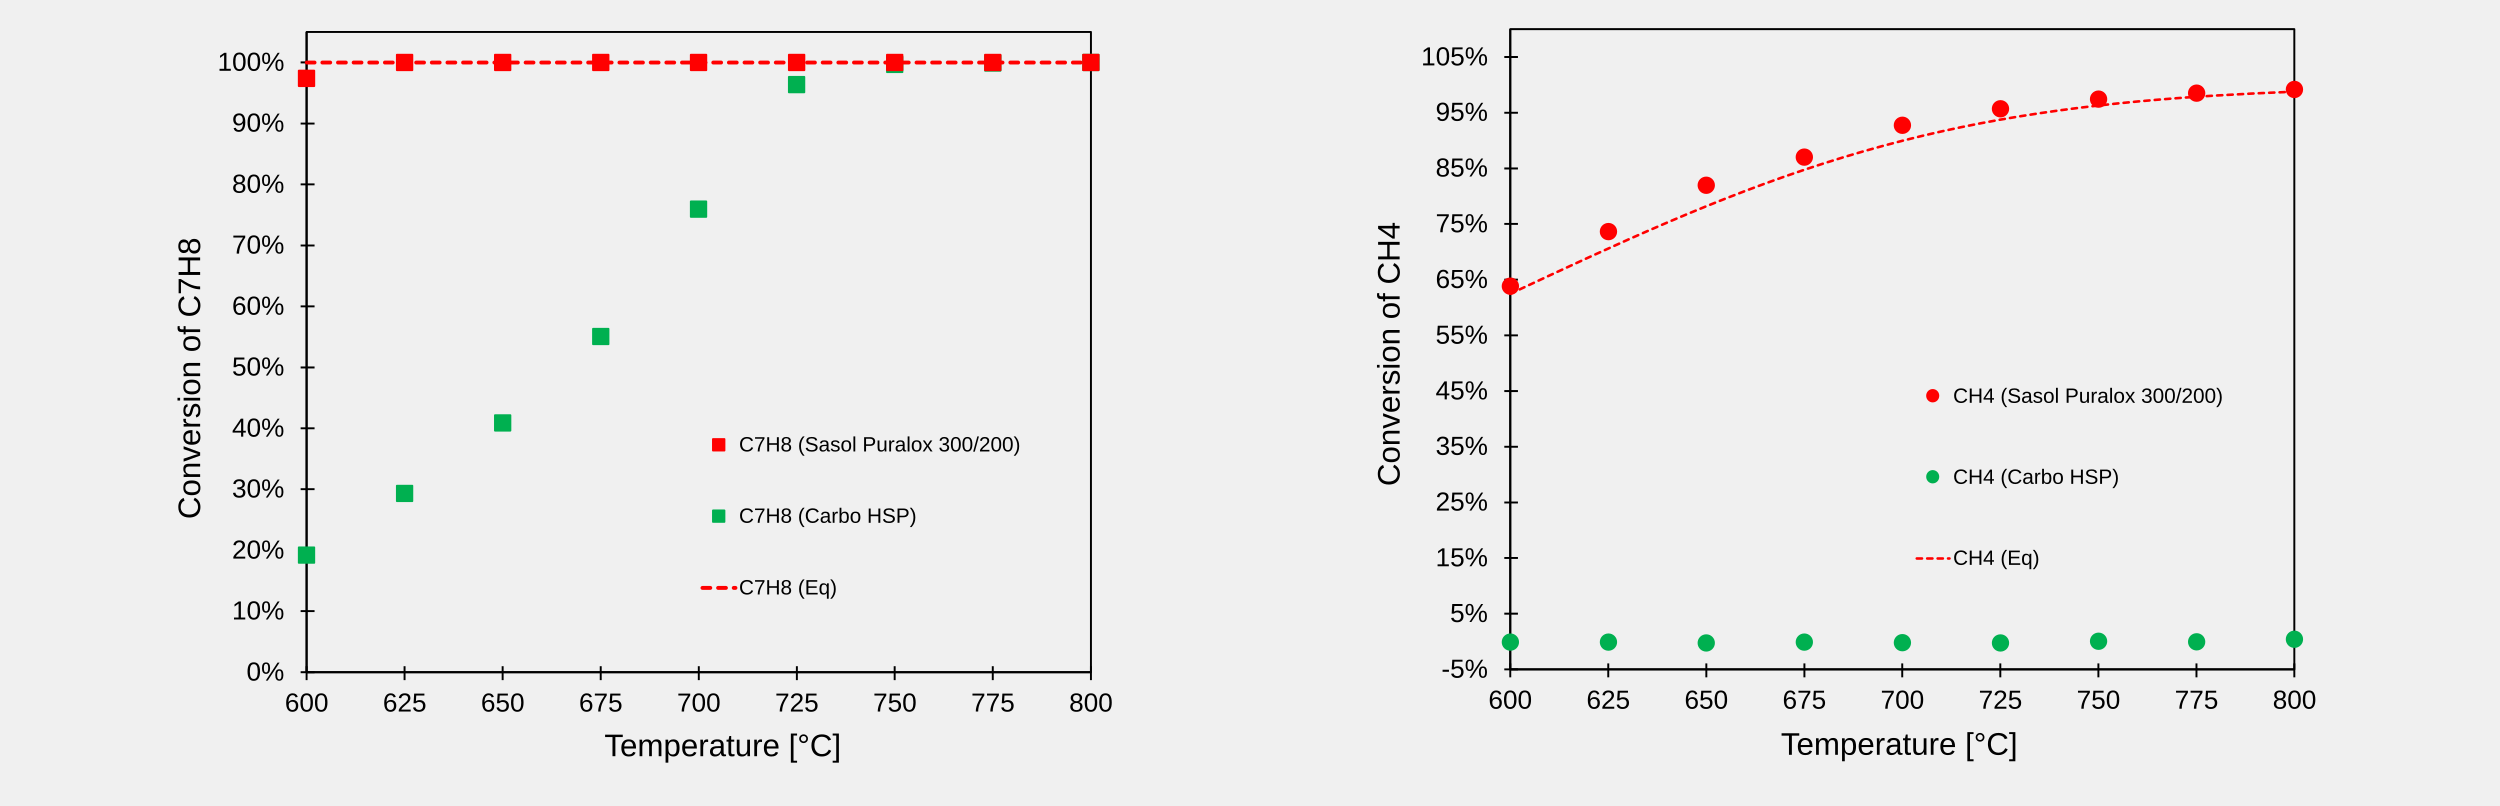
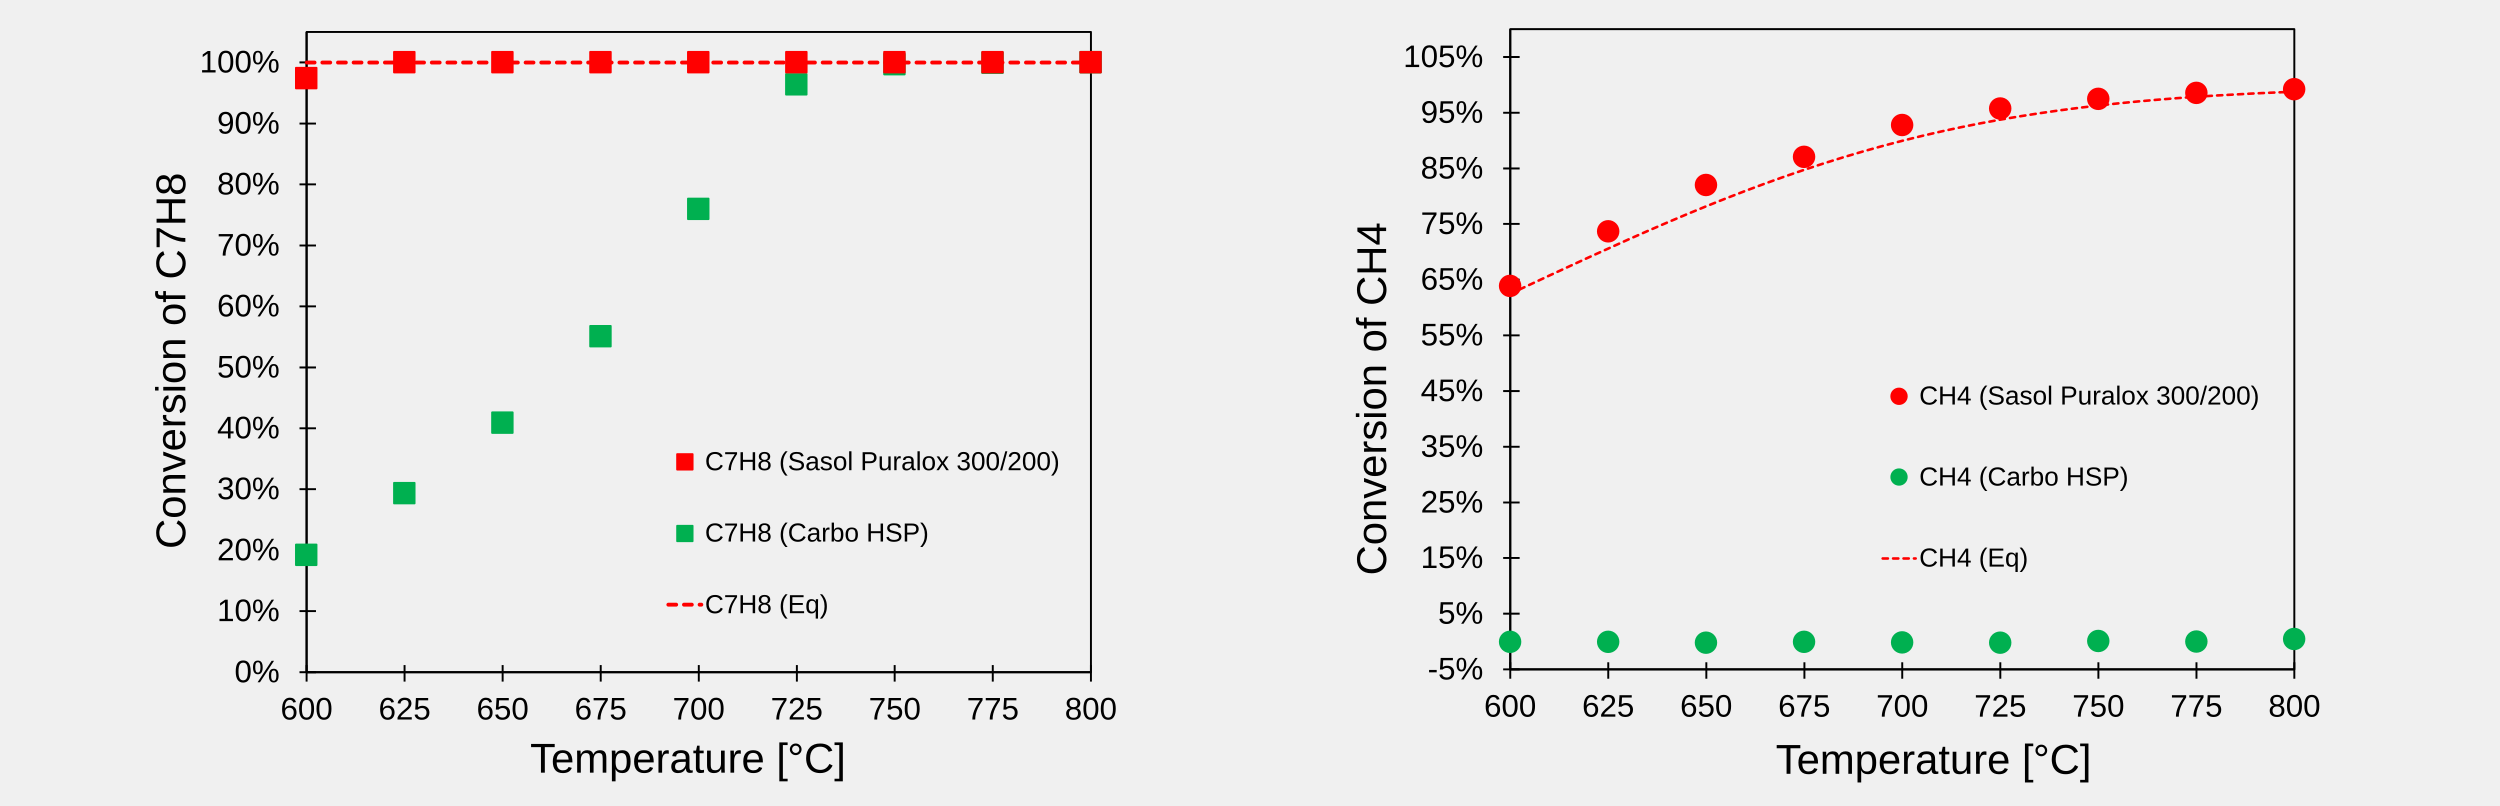
<svg xmlns="http://www.w3.org/2000/svg" width="8794" height="2832" xml:space="preserve" overflow="hidden">
  <defs>
    <clipPath id="clip0">
      <rect x="16356" y="2429" width="8794" height="2832" />
    </clipPath>
  </defs>
  <g clip-path="url(#clip0)" transform="translate(-16356 -2429)">
    <rect x="16356" y="2429" width="4699" height="2832" fill="#FFFFFF" fill-opacity="0" />
    <g>
      <rect x="17434.5" y="2541.5" width="2759" height="2252" stroke="#000000" stroke-width="6.875" stroke-linejoin="round" stroke-miterlimit="10" fill="none" />
    </g>
    <g>
      <path d="M0 0 0 2252" stroke="#000000" stroke-width="6.875" stroke-linejoin="round" stroke-miterlimit="10" fill="none" fill-rule="evenodd" transform="matrix(1 0 0 -1 17434.5 4793.5)" />
    </g>
    <g>
-       <path d="M17413.5 4793.5 17434.1 4793.5M17413.5 4578.65 17434.1 4578.65M17413.5 4364.64 17434.1 4364.64M17413.5 4149.64 17434.1 4149.64M17413.5 3935.63 17434.1 3935.63M17413.5 3721.62 17434.1 3721.62M17413.5 3506.62 17434.1 3506.62M17413.5 3292.61 17434.1 3292.61M17413.5 3077.6 17434.1 3077.6M17413.5 2863.59 17434.1 2863.59M17413.5 2648.5 17434.1 2648.5M17434.1 4793.5 17462.5 4793.5M17434.1 4578.65 17462.5 4578.65M17434.1 4364.64 17462.5 4364.64M17434.1 4149.64 17462.5 4149.64M17434.1 3935.63 17462.5 3935.63M17434.1 3721.62 17462.5 3721.62M17434.1 3506.62 17462.5 3506.62M17434.1 3292.61 17462.5 3292.61M17434.1 3077.6 17462.5 3077.6M17434.1 2863.59 17462.5 2863.59M17434.1 2648.5 17462.5 2648.5" stroke="#000000" stroke-width="6.875" stroke-linejoin="round" stroke-miterlimit="10" fill="none" />
+       <path d="M17409.5 4793.5 17434.1 4793.5M17409.5 4578.65 17434.1 4578.65M17409.5 4364.64 17434.1 4364.64M17409.5 4149.64 17434.1 4149.64M17409.5 3935.63 17434.1 3935.63M17409.5 3721.62 17434.1 3721.62M17409.5 3506.62 17434.1 3506.62M17409.5 3292.61 17434.1 3292.61M17409.5 3077.6 17434.1 3077.6M17409.5 2863.59 17434.1 2863.59M17409.5 2648.5 17434.1 2648.5M17434.1 4793.5 17467.5 4793.5M17434.1 4578.65 17467.5 4578.65M17434.1 4364.64 17467.5 4364.64M17434.1 4149.64 17467.5 4149.64M17434.1 3935.63 17467.5 3935.63M17434.1 3721.62 17467.5 3721.62M17434.1 3506.62 17467.5 3506.62M17434.1 3292.61 17467.5 3292.61M17434.1 3077.6 17467.5 3077.6M17434.1 2863.59 17467.5 2863.59M17434.1 2648.5 17467.5 2648.5" stroke="#000000" stroke-width="6.875" stroke-linejoin="round" stroke-miterlimit="10" fill="none" />
    </g>
    <g>
      <path d="M17434.5 4793.5 20193.5 4793.5" stroke="#000000" stroke-width="6.875" stroke-linejoin="round" stroke-miterlimit="10" fill="none" fill-rule="evenodd" />
    </g>
    <g>
-       <path d="M17434.5 4772.5 17434.5 4793.66M17779.1 4772.5 17779.1 4793.66M18124.1 4772.5 18124.1 4793.66M18469.1 4772.5 18469.1 4793.66M18814.1 4772.5 18814.1 4793.66M19159.1 4772.5 19159.1 4793.66M19503.1 4772.5 19503.1 4793.66M19848.2 4772.5 19848.2 4793.66M20193.5 4772.5 20193.5 4793.66M17434.5 4793.66 17434.5 4821.5M17779.1 4793.66 17779.1 4821.5M18124.1 4793.66 18124.1 4821.5M18469.1 4793.66 18469.1 4821.5M18814.1 4793.66 18814.1 4821.5M19159.1 4793.66 19159.1 4821.5M19503.1 4793.66 19503.1 4821.5M19848.2 4793.66 19848.2 4821.5M20193.5 4793.66 20193.5 4821.5" stroke="#000000" stroke-width="6.875" stroke-linejoin="round" stroke-miterlimit="10" fill="none" />
-     </g>
-     <g>
-       <path d="M20166.2 2621.67 20220.2 2621.67 20220.2 2675.67 20166.2 2675.67Z" stroke="#00B050" stroke-width="6.875" stroke-linejoin="round" stroke-miterlimit="10" fill="#00B050" />
-       <path d="M19821.2 2623.67 19875.2 2623.67 19875.2 2677.67 19821.2 2677.67Z" stroke="#00B050" stroke-width="6.875" stroke-linejoin="round" stroke-miterlimit="10" fill="#00B050" />
-       <path d="M19476.2 2628.67 19530.2 2628.67 19530.2 2682.67 19476.2 2682.67Z" stroke="#00B050" stroke-width="6.875" stroke-linejoin="round" stroke-miterlimit="10" fill="#00B050" />
-       <path d="M18786.2 3137.67 18840.2 3137.67 18840.2 3191.67 18786.2 3191.67Z" stroke="#00B050" stroke-width="6.875" stroke-linejoin="round" stroke-miterlimit="10" fill="#00B050" />
-       <path d="M18442.2 3585.67 18496.2 3585.67 18496.2 3639.67 18442.2 3639.67Z" stroke="#00B050" stroke-width="6.875" stroke-linejoin="round" stroke-miterlimit="10" fill="#00B050" />
-       <path d="M18097.2 3889.67 18151.2 3889.67 18151.2 3943.67 18097.2 3943.67Z" stroke="#00B050" stroke-width="6.875" stroke-linejoin="round" stroke-miterlimit="10" fill="#00B050" />
-       <path d="M17752.2 4137.67 17806.2 4137.67 17806.2 4191.67 17752.2 4191.67Z" stroke="#00B050" stroke-width="6.875" stroke-linejoin="round" stroke-miterlimit="10" fill="#00B050" />
-       <path d="M17407.2 4354.67 17461.2 4354.67 17461.2 4408.67 17407.2 4408.67Z" stroke="#00B050" stroke-width="6.875" stroke-linejoin="round" stroke-miterlimit="10" fill="#00B050" />
-     </g>
-     <g>
-       <path d="M19131.1 2699.59 19185.1 2699.59 19185.1 2753.59 19131.1 2753.59Z" stroke="#00B050" stroke-width="6.875" stroke-linejoin="round" stroke-miterlimit="10" fill="#00B050" />
+       <path d="M17434.5 4768.5 17434.5 4793.66M17779.1 4768.5 17779.1 4793.66M18124.1 4768.5 18124.1 4793.66M18469.1 4768.5 18469.1 4793.66M18814.1 4768.5 18814.1 4793.66M19159.1 4768.5 19159.1 4793.66M19503.1 4768.5 19503.1 4793.66M19848.2 4768.5 19848.2 4793.66M20193.5 4768.5 20193.5 4793.66M17434.5 4793.66 17434.5 4826.5M17779.1 4793.66 17779.1 4826.5M18124.1 4793.66 18124.1 4826.5M18469.1 4793.66 18469.1 4826.5M18814.1 4793.66 18814.1 4826.5M19159.1 4793.66 19159.1 4826.5M19503.1 4793.66 19503.1 4826.5M19848.2 4793.66 19848.2 4826.5M20193.5 4793.66 20193.5 4826.5" stroke="#000000" stroke-width="6.875" stroke-linejoin="round" stroke-miterlimit="10" fill="none" />
+     </g>
+     <g>
+       <path d="M20156.2 2611.67 20228.2 2611.67 20228.2 2683.67 20156.2 2683.67Z" stroke="#00B050" stroke-width="6.875" stroke-linejoin="round" stroke-miterlimit="10" fill="#00B050" />
+       <path d="M19811.2 2613.67 19883.2 2613.67 19883.2 2685.67 19811.2 2685.67Z" stroke="#00B050" stroke-width="6.875" stroke-linejoin="round" stroke-miterlimit="10" fill="#00B050" />
+       <path d="M19466.2 2618.67 19538.2 2618.67 19538.2 2690.67 19466.2 2690.67Z" stroke="#00B050" stroke-width="6.875" stroke-linejoin="round" stroke-miterlimit="10" fill="#00B050" />
+       <path d="M18776.2 3127.67 18848.2 3127.67 18848.2 3199.67 18776.2 3199.67Z" stroke="#00B050" stroke-width="6.875" stroke-linejoin="round" stroke-miterlimit="10" fill="#00B050" />
+       <path d="M18432.2 3575.67 18504.2 3575.67 18504.2 3647.67 18432.2 3647.67Z" stroke="#00B050" stroke-width="6.875" stroke-linejoin="round" stroke-miterlimit="10" fill="#00B050" />
+       <path d="M18087.2 3879.67 18159.2 3879.67 18159.2 3951.67 18087.2 3951.67Z" stroke="#00B050" stroke-width="6.875" stroke-linejoin="round" stroke-miterlimit="10" fill="#00B050" />
+       <path d="M17742.2 4127.67 17814.2 4127.67 17814.2 4199.67 17742.2 4199.67Z" stroke="#00B050" stroke-width="6.875" stroke-linejoin="round" stroke-miterlimit="10" fill="#00B050" />
+       <path d="M17397.2 4344.67 17469.2 4344.67 17469.2 4416.67 17397.2 4416.67Z" stroke="#00B050" stroke-width="6.875" stroke-linejoin="round" stroke-miterlimit="10" fill="#00B050" />
+     </g>
+     <g>
+       <path d="M19121.1 2689.59 19193.1 2689.59 19193.1 2761.59 19121.1 2761.59Z" stroke="#00B050" stroke-width="6.875" stroke-linejoin="round" stroke-miterlimit="10" fill="#00B050" />
    </g>
    <g>
      <path d="M17435 2649C17481 2649 17526.9 2649 17572.9 2649 17618.9 2649 17664.8 2649 17710.8 2649 17756.8 2649 17802.7 2649 17848.7 2649 17894.7 2649 17940.6 2649 17986.6 2649 18032.6 2649 18078.5 2649 18124.5 2649 18170.5 2649 18216.4 2649 18262.4 2649 18308.4 2649 18354.3 2649 18400.3 2649 18446.3 2649 18492.2 2649 18538.2 2649 18584.2 2649 18630.1 2649 18676.1 2649 18722.1 2649 18768 2649 18814 2649 18860 2649 18905.9 2649 18951.9 2649 18997.9 2649 19043.8 2649 19089.8 2649 19135.8 2649 19181.7 2649 19227.7 2649 19273.7 2649 19319.6 2649 19365.6 2649 19411.6 2649 19457.5 2649 19503.5 2649 19549.5 2649 19595.4 2649 19641.4 2649 19687.4 2649 19733.3 2649 19779.3 2649 19825.3 2649 19871.2 2649 19917.2 2649 19963.2 2649 20009.1 2649 20055.1 2649 20101.1 2649 20147 2649 20193 2649" stroke="#FF0000" stroke-width="13.75" stroke-linecap="round" stroke-linejoin="round" stroke-miterlimit="10" stroke-dasharray="27.5 27.5" fill="none" />
    </g>
    <g>
-       <path d="M20166.2 2621.67 20220.2 2621.67 20220.2 2675.67 20166.2 2675.67Z" stroke="#FF0000" stroke-width="7.013" stroke-linejoin="round" stroke-miterlimit="10" fill="#FF0000" />
-       <path d="M19821.2 2621.67 19875.2 2621.67 19875.2 2675.67 19821.2 2675.67Z" stroke="#FF0000" stroke-width="7.013" stroke-linejoin="round" stroke-miterlimit="10" fill="#FF0000" />
-       <path d="M19476.2 2621.67 19530.2 2621.67 19530.2 2675.67 19476.2 2675.67Z" stroke="#FF0000" stroke-width="7.013" stroke-linejoin="round" stroke-miterlimit="10" fill="#FF0000" />
-       <path d="M19131.2 2621.67 19185.2 2621.67 19185.2 2675.67 19131.2 2675.67Z" stroke="#FF0000" stroke-width="7.013" stroke-linejoin="round" stroke-miterlimit="10" fill="#FF0000" />
-       <path d="M18786.2 2621.67 18840.2 2621.67 18840.2 2675.67 18786.2 2675.67Z" stroke="#FF0000" stroke-width="7.013" stroke-linejoin="round" stroke-miterlimit="10" fill="#FF0000" />
-       <path d="M18442.2 2621.67 18496.2 2621.67 18496.2 2675.67 18442.2 2675.67Z" stroke="#FF0000" stroke-width="7.013" stroke-linejoin="round" stroke-miterlimit="10" fill="#FF0000" />
-       <path d="M18097.2 2621.67 18151.2 2621.67 18151.2 2675.67 18097.2 2675.67Z" stroke="#FF0000" stroke-width="7.013" stroke-linejoin="round" stroke-miterlimit="10" fill="#FF0000" />
-       <path d="M17752.2 2621.67 17806.2 2621.67 17806.2 2675.67 17752.2 2675.67Z" stroke="#FF0000" stroke-width="7.013" stroke-linejoin="round" stroke-miterlimit="10" fill="#FF0000" />
-       <path d="M17407.2 2677.67 17461.2 2677.67 17461.2 2731.67 17407.2 2731.67Z" stroke="#FF0000" stroke-width="7.013" stroke-linejoin="round" stroke-miterlimit="10" fill="#FF0000" />
-     </g>
-     <g>
-       <text font-family="Arial,Arial_MSFontService,sans-serif" font-weight="400" font-size="92" transform="matrix(1 0 0 1 17223.1 4823)">0%</text>
-     </g>
-     <g>
-       <text font-family="Arial,Arial_MSFontService,sans-serif" font-weight="400" font-size="92" transform="matrix(1 0 0 1 17172.1 4608)">10%</text>
-     </g>
-     <g>
-       <text font-family="Arial,Arial_MSFontService,sans-serif" font-weight="400" font-size="92" transform="matrix(1 0 0 1 17172.1 4394)">20%</text>
-     </g>
-     <g>
-       <text font-family="Arial,Arial_MSFontService,sans-serif" font-weight="400" font-size="92" transform="matrix(1 0 0 1 17172.1 4179)">30%</text>
-     </g>
-     <g>
-       <text font-family="Arial,Arial_MSFontService,sans-serif" font-weight="400" font-size="92" transform="matrix(1 0 0 1 17172.1 3965)">40%</text>
-     </g>
-     <g>
-       <text font-family="Arial,Arial_MSFontService,sans-serif" font-weight="400" font-size="92" transform="matrix(1 0 0 1 17172.1 3750)">50%</text>
-     </g>
-     <g>
-       <text font-family="Arial,Arial_MSFontService,sans-serif" font-weight="400" font-size="92" transform="matrix(1 0 0 1 17172.1 3536)">60%</text>
-     </g>
-     <g>
-       <text font-family="Arial,Arial_MSFontService,sans-serif" font-weight="400" font-size="92" transform="matrix(1 0 0 1 17172.1 3321)">70%</text>
-     </g>
-     <g>
-       <text font-family="Arial,Arial_MSFontService,sans-serif" font-weight="400" font-size="92" transform="matrix(1 0 0 1 17172.1 3107)">80%</text>
-     </g>
-     <g>
-       <text font-family="Arial,Arial_MSFontService,sans-serif" font-weight="400" font-size="92" transform="matrix(1 0 0 1 17172.1 2892)">90%</text>
-     </g>
-     <g>
-       <text font-family="Arial,Arial_MSFontService,sans-serif" font-weight="400" font-size="92" transform="matrix(1 0 0 1 17121.2 2678)">100%</text>
-     </g>
-     <g>
-       <text font-family="Arial,Arial_MSFontService,sans-serif" font-weight="400" font-size="92" transform="matrix(1 0 0 1 17358 4932)">600</text>
-     </g>
-     <g>
-       <text font-family="Arial,Arial_MSFontService,sans-serif" font-weight="400" font-size="92" transform="matrix(1 0 0 1 17702.9 4932)">625</text>
-     </g>
-     <g>
-       <text font-family="Arial,Arial_MSFontService,sans-serif" font-weight="400" font-size="92" transform="matrix(1 0 0 1 18047.7 4932)">650</text>
-     </g>
-     <g>
-       <text font-family="Arial,Arial_MSFontService,sans-serif" font-weight="400" font-size="92" transform="matrix(1 0 0 1 18392.6 4932)">675</text>
-     </g>
-     <g>
-       <text font-family="Arial,Arial_MSFontService,sans-serif" font-weight="400" font-size="92" transform="matrix(1 0 0 1 18737.4 4932)">700</text>
-     </g>
-     <g>
-       <text font-family="Arial,Arial_MSFontService,sans-serif" font-weight="400" font-size="92" transform="matrix(1 0 0 1 19082.3 4932)">725</text>
-     </g>
-     <g>
-       <text font-family="Arial,Arial_MSFontService,sans-serif" font-weight="400" font-size="92" transform="matrix(1 0 0 1 19427.1 4932)">750</text>
-     </g>
-     <g>
-       <text font-family="Arial,Arial_MSFontService,sans-serif" font-weight="400" font-size="92" transform="matrix(1 0 0 1 19772 4932)">775</text>
-     </g>
-     <g>
-       <text font-family="Arial,Arial_MSFontService,sans-serif" font-weight="400" font-size="92" transform="matrix(1 0 0 1 20116.8 4932)">800</text>
-     </g>
-     <g>
-       <text font-family="Arial,Arial_MSFontService,sans-serif" font-weight="400" font-size="110" transform="matrix(6.12323e-17 -1 1 6.12323e-17 17060 4255)">Conversion of C7H8</text>
-     </g>
-     <g>
-       <text font-family="Arial,Arial_MSFontService,sans-serif" font-weight="400" font-size="110" transform="matrix(1 0 0 1 18482 5089)">Temperature [</text>
-     </g>
-     <g>
-       <text font-family="Arial,Arial_MSFontService,sans-serif" font-weight="400" font-size="110" transform="matrix(1 0 0 1 19160.7 5089)">°</text>
-     </g>
-     <g>
-       <text font-family="Arial,Arial_MSFontService,sans-serif" font-weight="400" font-size="110" transform="matrix(1 0 0 1 19204.7 5089)">C]</text>
-     </g>
-     <g>
-       <path d="M18864.1 3973.63 18904.1 3973.63 18904.1 4013.63 18864.1 4013.63Z" stroke="#FF0000" stroke-width="7.013" stroke-linejoin="round" stroke-miterlimit="10" fill="#FF0000" />
-     </g>
-     <g>
-       <text font-family="Arial,Arial_MSFontService,sans-serif" font-weight="400" font-size="73" transform="matrix(1 0 0 1 18955.5 4017)">C7H8 (Sasol Puralox 300/200)</text>
-     </g>
-     <g>
-       <path d="M18864.1 4224.64 18904.1 4224.64 18904.1 4264.64 18864.1 4264.64Z" stroke="#00B050" stroke-width="6.875" stroke-linejoin="round" stroke-miterlimit="10" fill="#00B050" />
-     </g>
-     <g>
-       <text font-family="Arial,Arial_MSFontService,sans-serif" font-weight="400" font-size="73" transform="matrix(1 0 0 1 18955.5 4268)">C7H8 (Carbo HSP)</text>
-     </g>
-     <g>
-       <path d="M18827 4497 18943 4497" stroke="#FF0000" stroke-width="13.75" stroke-linecap="round" stroke-linejoin="round" stroke-miterlimit="10" stroke-dasharray="27.5 27.5" fill="none" fill-rule="evenodd" />
-     </g>
-     <g>
-       <text font-family="Arial,Arial_MSFontService,sans-serif" font-weight="400" font-size="73" transform="matrix(1 0 0 1 18955.5 4520)">C7H8 (Eq)</text>
+       <path d="M20156.2 2611.67 20228.2 2611.67 20228.2 2683.67 20156.2 2683.67Z" stroke="#FF0000" stroke-width="7.013" stroke-linejoin="round" stroke-miterlimit="10" fill="#FF0000" />
+       <path d="M19811.2 2611.67 19883.2 2611.67 19883.2 2683.67 19811.2 2683.67Z" stroke="#FF0000" stroke-width="7.013" stroke-linejoin="round" stroke-miterlimit="10" fill="#FF0000" />
+       <path d="M19466.2 2611.67 19538.2 2611.67 19538.2 2683.67 19466.2 2683.67Z" stroke="#FF0000" stroke-width="7.013" stroke-linejoin="round" stroke-miterlimit="10" fill="#FF0000" />
+       <path d="M19121.2 2611.67 19193.2 2611.67 19193.2 2683.67 19121.2 2683.67Z" stroke="#FF0000" stroke-width="7.013" stroke-linejoin="round" stroke-miterlimit="10" fill="#FF0000" />
+       <path d="M18776.2 2611.67 18848.2 2611.67 18848.2 2683.67 18776.2 2683.67Z" stroke="#FF0000" stroke-width="7.013" stroke-linejoin="round" stroke-miterlimit="10" fill="#FF0000" />
+       <path d="M18432.2 2611.67 18504.2 2611.67 18504.2 2683.67 18432.2 2683.67Z" stroke="#FF0000" stroke-width="7.013" stroke-linejoin="round" stroke-miterlimit="10" fill="#FF0000" />
+       <path d="M18087.2 2611.67 18159.2 2611.67 18159.2 2683.67 18087.2 2683.67Z" stroke="#FF0000" stroke-width="7.013" stroke-linejoin="round" stroke-miterlimit="10" fill="#FF0000" />
+       <path d="M17742.2 2611.67 17814.2 2611.67 17814.2 2683.67 17742.2 2683.67Z" stroke="#FF0000" stroke-width="7.013" stroke-linejoin="round" stroke-miterlimit="10" fill="#FF0000" />
+       <path d="M17397.2 2667.67 17469.2 2667.67 17469.2 2739.67 17397.2 2739.67Z" stroke="#FF0000" stroke-width="7.013" stroke-linejoin="round" stroke-miterlimit="10" fill="#FF0000" />
+     </g>
+     <g>
+       <text font-family="Arial,Arial_MSFontService,sans-serif" font-weight="400" font-size="110" transform="matrix(1 0 0 1 17180.9 4829)">0%</text>
+     </g>
+     <g>
+       <text font-family="Arial,Arial_MSFontService,sans-serif" font-weight="400" font-size="110" transform="matrix(1 0 0 1 17119.7 4614)">10%</text>
+     </g>
+     <g>
+       <text font-family="Arial,Arial_MSFontService,sans-serif" font-weight="400" font-size="110" transform="matrix(1 0 0 1 17119.7 4400)">20%</text>
+     </g>
+     <g>
+       <text font-family="Arial,Arial_MSFontService,sans-serif" font-weight="400" font-size="110" transform="matrix(1 0 0 1 17119.7 4185)">30%</text>
+     </g>
+     <g>
+       <text font-family="Arial,Arial_MSFontService,sans-serif" font-weight="400" font-size="110" transform="matrix(1 0 0 1 17119.7 3971)">40%</text>
+     </g>
+     <g>
+       <text font-family="Arial,Arial_MSFontService,sans-serif" font-weight="400" font-size="110" transform="matrix(1 0 0 1 17119.7 3757)">50%</text>
+     </g>
+     <g>
+       <text font-family="Arial,Arial_MSFontService,sans-serif" font-weight="400" font-size="110" transform="matrix(1 0 0 1 17119.7 3542)">60%</text>
+     </g>
+     <g>
+       <text font-family="Arial,Arial_MSFontService,sans-serif" font-weight="400" font-size="110" transform="matrix(1 0 0 1 17119.7 3328)">70%</text>
+     </g>
+     <g>
+       <text font-family="Arial,Arial_MSFontService,sans-serif" font-weight="400" font-size="110" transform="matrix(1 0 0 1 17119.7 3113)">80%</text>
+     </g>
+     <g>
+       <text font-family="Arial,Arial_MSFontService,sans-serif" font-weight="400" font-size="110" transform="matrix(1 0 0 1 17119.7 2899)">90%</text>
+     </g>
+     <g>
+       <text font-family="Arial,Arial_MSFontService,sans-serif" font-weight="400" font-size="110" transform="matrix(1 0 0 1 17058.5 2684)">100%</text>
+     </g>
+     <g>
+       <text font-family="Arial,Arial_MSFontService,sans-serif" font-weight="400" font-size="110" transform="matrix(1 0 0 1 17342.7 4960)">600</text>
+     </g>
+     <g>
+       <text font-family="Arial,Arial_MSFontService,sans-serif" font-weight="400" font-size="110" transform="matrix(1 0 0 1 17687.6 4960)">625</text>
+     </g>
+     <g>
+       <text font-family="Arial,Arial_MSFontService,sans-serif" font-weight="400" font-size="110" transform="matrix(1 0 0 1 18032.4 4960)">650</text>
+     </g>
+     <g>
+       <text font-family="Arial,Arial_MSFontService,sans-serif" font-weight="400" font-size="110" transform="matrix(1 0 0 1 18377.3 4960)">675</text>
+     </g>
+     <g>
+       <text font-family="Arial,Arial_MSFontService,sans-serif" font-weight="400" font-size="110" transform="matrix(1 0 0 1 18722.1 4960)">700</text>
+     </g>
+     <g>
+       <text font-family="Arial,Arial_MSFontService,sans-serif" font-weight="400" font-size="110" transform="matrix(1 0 0 1 19067 4960)">725</text>
+     </g>
+     <g>
+       <text font-family="Arial,Arial_MSFontService,sans-serif" font-weight="400" font-size="110" transform="matrix(1 0 0 1 19411.8 4960)">750</text>
+     </g>
+     <g>
+       <text font-family="Arial,Arial_MSFontService,sans-serif" font-weight="400" font-size="110" transform="matrix(1 0 0 1 19756.7 4960)">775</text>
+     </g>
+     <g>
+       <text font-family="Arial,Arial_MSFontService,sans-serif" font-weight="400" font-size="110" transform="matrix(1 0 0 1 20101.5 4960)">800</text>
+     </g>
+     <g>
+       <text font-family="Arial,Arial_MSFontService,sans-serif" font-weight="400" font-size="147" transform="matrix(6.12323e-17 -1 1 6.12323e-17 17007.9 4360)">Conversion of C7H8</text>
+     </g>
+     <g>
+       <text font-family="Arial,Arial_MSFontService,sans-serif" font-weight="400" font-size="147" transform="matrix(1 0 0 1 18220.8 5147)">Temperature [</text>
+     </g>
+     <g>
+       <text font-family="Arial,Arial_MSFontService,sans-serif" font-weight="400" font-size="147" transform="matrix(1 0 0 1 19125.6 5147)">°</text>
+     </g>
+     <g>
+       <text font-family="Arial,Arial_MSFontService,sans-serif" font-weight="400" font-size="147" transform="matrix(1 0 0 1 19184.2 5147)">C]</text>
+     </g>
+     <g>
+       <path d="M18738.1 4026.63 18792.1 4026.63 18792.1 4080.63 18738.1 4080.63Z" stroke="#FF0000" stroke-width="7.013" stroke-linejoin="round" stroke-miterlimit="10" fill="#FF0000" />
+     </g>
+     <g>
+       <text font-family="Arial,Arial_MSFontService,sans-serif" font-weight="400" font-size="92" transform="matrix(1 0 0 1 18835.7 4083)">C7H8 (Sasol Puralox 300/200)</text>
+     </g>
+     <g>
+       <path d="M18738.1 4278.64 18792.1 4278.64 18792.1 4332.64 18738.1 4332.64Z" stroke="#00B050" stroke-width="6.875" stroke-linejoin="round" stroke-miterlimit="10" fill="#00B050" />
+     </g>
+     <g>
+       <text font-family="Arial,Arial_MSFontService,sans-serif" font-weight="400" font-size="92" transform="matrix(1 0 0 1 18835.7 4334)">C7H8 (Carbo HSP)</text>
+     </g>
+     <g>
+       <path d="M18707 4556 18823 4556" stroke="#FF0000" stroke-width="13.75" stroke-linecap="round" stroke-linejoin="round" stroke-miterlimit="10" stroke-dasharray="27.5 27.5" fill="none" fill-rule="evenodd" />
+     </g>
+     <g>
+       <text font-family="Arial,Arial_MSFontService,sans-serif" font-weight="400" font-size="92" transform="matrix(1 0 0 1 18835.7 4586)">C7H8 (Eq)</text>
    </g>
    <rect x="20450" y="2429" width="4700" height="2832" fill="#FFFFFF" fill-opacity="0" />
    <g>
      <rect x="21668.5" y="2531.5" width="2758" height="2252" stroke="#000000" stroke-width="6.875" stroke-linejoin="round" stroke-miterlimit="10" fill="none" />
    </g>
    <g>
      <path d="M0 0 0 2252" stroke="#000000" stroke-width="6.875" stroke-linejoin="round" stroke-miterlimit="10" fill="none" fill-rule="evenodd" transform="matrix(1 0 0 -1 21668.5 4783.5)" />
    </g>
    <g>
-       <path d="M21647.5 4783.5 21668.2 4783.5M21647.5 4587.65 21668.2 4587.65M21647.5 4391.64 21668.2 4391.64M21647.5 4196.64 21668.2 4196.64M21647.5 4000.63 21668.2 4000.63M21647.5 3804.62 21668.2 3804.62M21647.5 3608.62 21668.2 3608.62M21647.5 3412.61 21668.2 3412.61M21647.5 3216.61 21668.2 3216.61M21647.5 3021.6 21668.2 3021.6M21647.5 2825.59 21668.2 2825.59M21647.5 2629.5 21668.2 2629.5M21668.2 4783.5 21695.5 4783.5M21668.2 4587.65 21695.5 4587.65M21668.2 4391.64 21695.5 4391.64M21668.2 4196.64 21695.5 4196.64M21668.2 4000.63 21695.5 4000.63M21668.2 3804.62 21695.5 3804.62M21668.2 3608.62 21695.5 3608.62M21668.2 3412.61 21695.5 3412.61M21668.2 3216.61 21695.5 3216.61M21668.2 3021.6 21695.5 3021.6M21668.2 2825.59 21695.5 2825.59M21668.2 2629.5 21695.5 2629.5" stroke="#000000" stroke-width="6.875" stroke-linejoin="round" stroke-miterlimit="10" fill="none" />
+       <path d="M21643.5 4783.5 21668.2 4783.5M21643.5 4587.65 21668.2 4587.65M21643.5 4391.64 21668.2 4391.64M21643.5 4196.64 21668.2 4196.64M21643.5 4000.63 21668.2 4000.63M21643.5 3804.62 21668.2 3804.62M21643.5 3608.62 21668.2 3608.62M21643.5 3412.61 21668.2 3412.61M21643.5 3216.61 21668.2 3216.61M21643.5 3021.6 21668.2 3021.6M21643.5 2825.59 21668.2 2825.59M21643.5 2629.5 21668.2 2629.5M21668.2 4783.5 21701.5 4783.5M21668.2 4587.65 21701.5 4587.65M21668.2 4391.64 21701.5 4391.64M21668.2 4196.64 21701.5 4196.64M21668.2 4000.63 21701.5 4000.63M21668.2 3804.62 21701.5 3804.62M21668.2 3608.62 21701.5 3608.62M21668.2 3412.61 21701.5 3412.61M21668.2 3216.61 21701.5 3216.61M21668.2 3021.6 21701.5 3021.6M21668.2 2825.59 21701.5 2825.59M21668.2 2629.5 21701.5 2629.5" stroke="#000000" stroke-width="6.875" stroke-linejoin="round" stroke-miterlimit="10" fill="none" />
    </g>
    <g>
      <path d="M21668.5 4783.5 24426.5 4783.5" stroke="#000000" stroke-width="6.875" stroke-linejoin="round" stroke-miterlimit="10" fill="none" fill-rule="evenodd" />
    </g>
    <g>
-       <path d="M21668.5 4762.5 21668.5 4783.66M22013.2 4762.5 22013.2 4783.66M22358.2 4762.5 22358.2 4783.66M22703.2 4762.5 22703.2 4783.66M23047.3 4762.5 23047.3 4783.66M23392.3 4762.5 23392.3 4783.66M23737.3 4762.5 23737.3 4783.66M24082.3 4762.5 24082.3 4783.66M24426.5 4762.5 24426.5 4783.66M21668.5 4783.66 21668.5 4811.5M22013.2 4783.66 22013.2 4811.5M22358.2 4783.66 22358.2 4811.5M22703.2 4783.66 22703.2 4811.5M23047.3 4783.66 23047.3 4811.5M23392.3 4783.66 23392.3 4811.5M23737.3 4783.66 23737.3 4811.5M24082.3 4783.66 24082.3 4811.5M24426.5 4783.66 24426.5 4811.5" stroke="#000000" stroke-width="6.875" stroke-linejoin="round" stroke-miterlimit="10" fill="none" />
+       <path d="M21668.5 4758.5 21668.5 4783.66M22013.2 4758.5 22013.2 4783.66M22358.2 4758.5 22358.2 4783.66M22703.2 4758.5 22703.2 4783.66M23047.3 4758.5 23047.3 4783.66M23392.3 4758.5 23392.3 4783.66M23737.3 4758.5 23737.3 4783.66M24082.3 4758.5 24082.3 4783.66M24426.5 4758.5 24426.5 4783.66M21668.5 4783.66 21668.5 4816.5M22013.2 4783.66 22013.2 4816.5M22358.2 4783.66 22358.2 4816.5M22703.2 4783.66 22703.2 4816.5M23047.3 4783.66 23047.3 4816.5M23392.3 4783.66 23392.3 4816.5M23737.3 4783.66 23737.3 4816.5M24082.3 4783.66 24082.3 4816.5M24426.5 4783.66 24426.5 4816.5" stroke="#000000" stroke-width="6.875" stroke-linejoin="round" stroke-miterlimit="10" fill="none" />
    </g>
    <g>
      <path d="M21668.5 3462.5C21714.5 3441.04 21760.4 3419.47 21806.4 3398.13 21852.4 3376.79 21898.3 3355.45 21944.3 3334.46 21990.3 3313.48 22036.2 3292.61 22082.2 3272.2 22128.2 3251.79 22174.1 3231.63 22220.1 3212.02 22266.1 3192.41 22312 3173.16 22358 3154.55 22404 3135.94 22449.9 3117.8 22495.9 3100.37 22541.9 3082.93 22587.8 3066.06 22633.8 3049.94 22679.8 3033.82 22725.7 3018.34 22771.7 3003.64 22817.7 2988.93 22863.6 2974.93 22909.6 2961.7 22955.6 2948.46 23001.5 2935.98 23047.5 2924.24 23093.5 2912.5 23139.4 2901.53 23185.4 2891.26 23231.4 2880.99 23277.3 2871.49 23323.3 2862.64 23369.3 2853.78 23415.2 2845.67 23461.2 2838.14 23507.2 2830.61 23553.1 2823.77 23599.1 2817.45 23645.1 2811.13 23691 2805.45 23737 2800.21 23783 2794.97 23828.9 2790.3 23874.9 2786 23920.9 2781.7 23966.8 2777.91 24012.8 2774.41 24058.8 2770.92 24104.7 2767.86 24150.7 2765.04 24196.7 2762.23 24242.6 2759.77 24288.6 2757.51 24334.6 2755.26 24380.5 2753.5 24426.5 2751.5" stroke="#FF0000" stroke-width="9.167" stroke-linecap="round" stroke-linejoin="round" stroke-miterlimit="10" stroke-dasharray="18.333 18.333" fill="none" />
    </g>
    <g>
-       <path d="M24453.9 2743.67C24453.9 2758.58 24441.8 2770.67 24426.9 2770.67 24411.9 2770.67 24399.9 2758.58 24399.9 2743.67 24399.9 2728.76 24411.9 2716.67 24426.9 2716.67 24441.8 2716.67 24453.9 2728.76 24453.9 2743.67Z" stroke="#FF0000" stroke-width="7.013" stroke-linejoin="round" stroke-miterlimit="10" fill="#FF0000" />
-       <path d="M24109.9 2756.67C24109.9 2771.58 24097.8 2783.67 24082.9 2783.67 24067.9 2783.67 24055.9 2771.58 24055.9 2756.67 24055.9 2741.76 24067.9 2729.67 24082.9 2729.67 24097.8 2729.67 24109.9 2741.76 24109.9 2756.67Z" stroke="#FF0000" stroke-width="7.013" stroke-linejoin="round" stroke-miterlimit="10" fill="#FF0000" />
-       <path d="M23764.9 2777.67C23764.9 2792.58 23752.8 2804.67 23737.9 2804.67 23722.9 2804.67 23710.9 2792.58 23710.9 2777.67 23710.9 2762.76 23722.9 2750.67 23737.9 2750.67 23752.8 2750.67 23764.9 2762.76 23764.9 2777.67Z" stroke="#FF0000" stroke-width="7.013" stroke-linejoin="round" stroke-miterlimit="10" fill="#FF0000" />
-       <path d="M23419.9 2811.67C23419.9 2826.58 23407.8 2838.67 23392.9 2838.67 23377.9 2838.67 23365.9 2826.58 23365.9 2811.67 23365.9 2796.76 23377.9 2784.67 23392.9 2784.67 23407.8 2784.67 23419.9 2796.76 23419.9 2811.67Z" stroke="#FF0000" stroke-width="7.013" stroke-linejoin="round" stroke-miterlimit="10" fill="#FF0000" />
-       <path d="M23074.9 2869.67C23074.9 2884.58 23062.8 2896.67 23047.9 2896.67 23032.9 2896.67 23020.9 2884.58 23020.9 2869.67 23020.9 2854.76 23032.9 2842.67 23047.9 2842.67 23062.8 2842.67 23074.9 2854.76 23074.9 2869.67Z" stroke="#FF0000" stroke-width="7.013" stroke-linejoin="round" stroke-miterlimit="10" fill="#FF0000" />
-       <path d="M22729.9 2981.67C22729.9 2996.58 22717.8 3008.67 22702.9 3008.67 22687.9 3008.67 22675.9 2996.58 22675.9 2981.67 22675.9 2966.76 22687.9 2954.67 22702.9 2954.67 22717.8 2954.67 22729.9 2966.76 22729.9 2981.67Z" stroke="#FF0000" stroke-width="7.013" stroke-linejoin="round" stroke-miterlimit="10" fill="#FF0000" />
-       <path d="M22384.9 3080.67C22384.9 3095.58 22372.8 3107.67 22357.9 3107.67 22342.9 3107.67 22330.9 3095.58 22330.9 3080.67 22330.9 3065.76 22342.9 3053.67 22357.9 3053.67 22372.8 3053.67 22384.9 3065.76 22384.9 3080.67Z" stroke="#FF0000" stroke-width="7.013" stroke-linejoin="round" stroke-miterlimit="10" fill="#FF0000" />
-       <path d="M22040.9 3243.67C22040.9 3258.58 22028.8 3270.67 22013.9 3270.67 21998.9 3270.67 21986.9 3258.58 21986.9 3243.67 21986.9 3228.76 21998.9 3216.67 22013.9 3216.67 22028.8 3216.67 22040.9 3228.76 22040.9 3243.67Z" stroke="#FF0000" stroke-width="7.013" stroke-linejoin="round" stroke-miterlimit="10" fill="#FF0000" />
-       <path d="M21695.9 3435.67C21695.9 3450.58 21683.8 3462.67 21668.9 3462.67 21653.9 3462.67 21641.9 3450.58 21641.9 3435.67 21641.9 3420.76 21653.9 3408.67 21668.9 3408.67 21683.8 3408.67 21695.9 3420.76 21695.9 3435.67Z" stroke="#FF0000" stroke-width="7.013" stroke-linejoin="round" stroke-miterlimit="10" fill="#FF0000" />
-     </g>
-     <g>
-       <path d="M24453.9 4677.67C24453.9 4692.58 24441.8 4704.67 24426.9 4704.67 24411.9 4704.67 24399.9 4692.58 24399.9 4677.67 24399.9 4662.75 24411.9 4650.67 24426.9 4650.67 24441.8 4650.67 24453.9 4662.75 24453.9 4677.67Z" stroke="#00B050" stroke-width="6.875" stroke-linejoin="round" stroke-miterlimit="10" fill="#00B050" />
-       <path d="M24109.9 4686.67C24109.9 4701.58 24097.8 4713.67 24082.9 4713.67 24067.9 4713.67 24055.9 4701.58 24055.9 4686.67 24055.9 4671.76 24067.9 4659.67 24082.9 4659.67 24097.8 4659.67 24109.9 4671.76 24109.9 4686.67Z" stroke="#00B050" stroke-width="6.875" stroke-linejoin="round" stroke-miterlimit="10" fill="#00B050" />
-       <path d="M23764.9 4684.67C23764.9 4699.58 23752.8 4711.67 23737.9 4711.67 23722.9 4711.67 23710.9 4699.58 23710.9 4684.67 23710.9 4669.76 23722.9 4657.67 23737.9 4657.67 23752.8 4657.67 23764.9 4669.76 23764.9 4684.67Z" stroke="#00B050" stroke-width="6.875" stroke-linejoin="round" stroke-miterlimit="10" fill="#00B050" />
-       <path d="M23419.9 4690.67C23419.9 4705.58 23407.8 4717.67 23392.9 4717.67 23377.9 4717.67 23365.9 4705.58 23365.9 4690.67 23365.9 4675.75 23377.9 4663.67 23392.9 4663.67 23407.8 4663.67 23419.9 4675.75 23419.9 4690.67Z" stroke="#00B050" stroke-width="6.875" stroke-linejoin="round" stroke-miterlimit="10" fill="#00B050" />
-       <path d="M23074.9 4689.67C23074.9 4704.58 23062.8 4716.67 23047.9 4716.67 23032.9 4716.67 23020.9 4704.58 23020.9 4689.67 23020.9 4674.75 23032.9 4662.67 23047.9 4662.67 23062.8 4662.67 23074.9 4674.75 23074.9 4689.67Z" stroke="#00B050" stroke-width="6.875" stroke-linejoin="round" stroke-miterlimit="10" fill="#00B050" />
-       <path d="M22729.9 4687.67C22729.9 4702.58 22717.8 4714.67 22702.9 4714.67 22687.9 4714.67 22675.9 4702.58 22675.9 4687.67 22675.9 4672.75 22687.9 4660.67 22702.9 4660.67 22717.8 4660.67 22729.9 4672.75 22729.9 4687.67Z" stroke="#00B050" stroke-width="6.875" stroke-linejoin="round" stroke-miterlimit="10" fill="#00B050" />
-       <path d="M22384.9 4690.67C22384.9 4705.58 22372.8 4717.67 22357.9 4717.67 22342.9 4717.67 22330.9 4705.58 22330.9 4690.67 22330.9 4675.75 22342.9 4663.67 22357.9 4663.67 22372.8 4663.67 22384.9 4675.75 22384.9 4690.67Z" stroke="#00B050" stroke-width="6.875" stroke-linejoin="round" stroke-miterlimit="10" fill="#00B050" />
-       <path d="M22040.9 4687.67C22040.9 4702.58 22028.8 4714.67 22013.9 4714.67 21998.9 4714.67 21986.9 4702.58 21986.9 4687.67 21986.9 4672.75 21998.9 4660.67 22013.9 4660.67 22028.8 4660.67 22040.9 4672.75 22040.9 4687.67Z" stroke="#00B050" stroke-width="6.875" stroke-linejoin="round" stroke-miterlimit="10" fill="#00B050" />
-       <path d="M21695.9 4687.67C21695.9 4702.58 21683.8 4714.67 21668.9 4714.67 21653.9 4714.67 21641.9 4702.58 21641.9 4687.67 21641.9 4672.75 21653.9 4660.67 21668.9 4660.67 21683.8 4660.67 21695.9 4672.75 21695.9 4687.67Z" stroke="#00B050" stroke-width="6.875" stroke-linejoin="round" stroke-miterlimit="10" fill="#00B050" />
-     </g>
-     <g>
-       <text font-family="Arial,Arial_MSFontService,sans-serif" font-weight="400" font-size="92" transform="matrix(1 0 0 1 21426.3 4813)">-5%</text>
-     </g>
-     <g>
-       <text font-family="Arial,Arial_MSFontService,sans-serif" font-weight="400" font-size="92" transform="matrix(1 0 0 1 21456.8 4617)">5%</text>
-     </g>
-     <g>
-       <text font-family="Arial,Arial_MSFontService,sans-serif" font-weight="400" font-size="92" transform="matrix(1 0 0 1 21405.8 4421)">15%</text>
-     </g>
-     <g>
-       <text font-family="Arial,Arial_MSFontService,sans-serif" font-weight="400" font-size="92" transform="matrix(1 0 0 1 21405.8 4225)">25%</text>
-     </g>
-     <g>
-       <text font-family="Arial,Arial_MSFontService,sans-serif" font-weight="400" font-size="92" transform="matrix(1 0 0 1 21405.8 4029)">35%</text>
-     </g>
-     <g>
-       <text font-family="Arial,Arial_MSFontService,sans-serif" font-weight="400" font-size="92" transform="matrix(1 0 0 1 21405.8 3834)">45%</text>
-     </g>
-     <g>
-       <text font-family="Arial,Arial_MSFontService,sans-serif" font-weight="400" font-size="92" transform="matrix(1 0 0 1 21405.8 3638)">55%</text>
-     </g>
-     <g>
-       <text font-family="Arial,Arial_MSFontService,sans-serif" font-weight="400" font-size="92" transform="matrix(1 0 0 1 21405.8 3442)">65%</text>
-     </g>
-     <g>
-       <text font-family="Arial,Arial_MSFontService,sans-serif" font-weight="400" font-size="92" transform="matrix(1 0 0 1 21405.8 3246)">75%</text>
-     </g>
-     <g>
-       <text font-family="Arial,Arial_MSFontService,sans-serif" font-weight="400" font-size="92" transform="matrix(1 0 0 1 21405.8 3050)">85%</text>
-     </g>
-     <g>
-       <text font-family="Arial,Arial_MSFontService,sans-serif" font-weight="400" font-size="92" transform="matrix(1 0 0 1 21405.8 2854)">95%</text>
-     </g>
-     <g>
-       <text font-family="Arial,Arial_MSFontService,sans-serif" font-weight="400" font-size="92" transform="matrix(1 0 0 1 21354.9 2659)">105%</text>
-     </g>
-     <g>
-       <text font-family="Arial,Arial_MSFontService,sans-serif" font-weight="400" font-size="92" transform="matrix(1 0 0 1 21591.7 4922)">600</text>
-     </g>
-     <g>
-       <text font-family="Arial,Arial_MSFontService,sans-serif" font-weight="400" font-size="92" transform="matrix(1 0 0 1 21936.6 4922)">625</text>
-     </g>
-     <g>
-       <text font-family="Arial,Arial_MSFontService,sans-serif" font-weight="400" font-size="92" transform="matrix(1 0 0 1 22281.4 4922)">650</text>
-     </g>
-     <g>
-       <text font-family="Arial,Arial_MSFontService,sans-serif" font-weight="400" font-size="92" transform="matrix(1 0 0 1 22626.3 4922)">675</text>
-     </g>
-     <g>
-       <text font-family="Arial,Arial_MSFontService,sans-serif" font-weight="400" font-size="92" transform="matrix(1 0 0 1 22971.1 4922)">700</text>
-     </g>
-     <g>
-       <text font-family="Arial,Arial_MSFontService,sans-serif" font-weight="400" font-size="92" transform="matrix(1 0 0 1 23316 4922)">725</text>
-     </g>
-     <g>
-       <text font-family="Arial,Arial_MSFontService,sans-serif" font-weight="400" font-size="92" transform="matrix(1 0 0 1 23660.8 4922)">750</text>
-     </g>
-     <g>
-       <text font-family="Arial,Arial_MSFontService,sans-serif" font-weight="400" font-size="92" transform="matrix(1 0 0 1 24005.7 4922)">775</text>
-     </g>
-     <g>
-       <text font-family="Arial,Arial_MSFontService,sans-serif" font-weight="400" font-size="92" transform="matrix(1 0 0 1 24350.5 4922)">800</text>
-     </g>
-     <g>
-       <text font-family="Arial,Arial_MSFontService,sans-serif" font-weight="400" font-size="110" transform="matrix(6.12323e-17 -1 1 6.12323e-17 21279.3 4139)">Conversion of CH4</text>
-     </g>
-     <g>
-       <text font-family="Arial,Arial_MSFontService,sans-serif" font-weight="400" font-size="110" transform="matrix(1 0 0 1 22620.4 5084)">Temperature [</text>
-     </g>
-     <g>
-       <text font-family="Arial,Arial_MSFontService,sans-serif" font-weight="400" font-size="110" transform="matrix(1 0 0 1 23299.1 5084)">°</text>
-     </g>
-     <g>
-       <text font-family="Arial,Arial_MSFontService,sans-serif" font-weight="400" font-size="110" transform="matrix(1 0 0 1 23343.1 5084)">C]</text>
-     </g>
-     <g>
-       <path d="M23174 3821C23174 3832.05 23165.3 3841 23154.5 3841 23143.7 3841 23135 3832.05 23135 3821 23135 3809.95 23143.7 3801 23154.5 3801 23165.3 3801 23174 3809.95 23174 3821Z" stroke="#FF0000" stroke-width="7.013" stroke-linejoin="round" stroke-miterlimit="10" fill="#FF0000" />
-     </g>
-     <g>
-       <text font-family="Arial,Arial_MSFontService,sans-serif" font-weight="400" font-size="73" transform="matrix(1 0 0 1 23226.2 3846)">CH4 (Sasol Puralox 300/200)</text>
-     </g>
-     <g>
-       <path d="M23174 4106C23174 4117.05 23165.3 4126 23154.5 4126 23143.7 4126 23135 4117.05 23135 4106 23135 4094.95 23143.7 4086 23154.5 4086 23165.3 4086 23174 4094.95 23174 4106Z" stroke="#00B050" stroke-width="6.875" stroke-linejoin="round" stroke-miterlimit="10" fill="#00B050" />
-     </g>
-     <g>
-       <text font-family="Arial,Arial_MSFontService,sans-serif" font-weight="400" font-size="73" transform="matrix(1 0 0 1 23226.2 4131)">CH4 (Carbo HSP)</text>
-     </g>
-     <g>
-       <path d="M23098.5 4393.5 23213.5 4393.5" stroke="#FF0000" stroke-width="9.167" stroke-linecap="round" stroke-linejoin="round" stroke-miterlimit="10" stroke-dasharray="18.333 18.333" fill="none" fill-rule="evenodd" />
-     </g>
-     <g>
-       <text font-family="Arial,Arial_MSFontService,sans-serif" font-weight="400" font-size="73" transform="matrix(1 0 0 1 23226.2 4416)">CH4 (Eq)</text>
+       <path d="M24461.9 2742.67C24461.9 2762.55 24445.7 2778.67 24425.9 2778.67 24406 2778.67 24389.9 2762.55 24389.9 2742.67 24389.9 2722.78 24406 2706.67 24425.9 2706.67 24445.7 2706.67 24461.9 2722.78 24461.9 2742.67Z" stroke="#FF0000" stroke-width="7.013" stroke-linejoin="round" stroke-miterlimit="10" fill="#FF0000" />
+       <path d="M24117.9 2755.67C24117.9 2775.55 24101.7 2791.67 24081.9 2791.67 24062 2791.67 24045.9 2775.55 24045.9 2755.67 24045.9 2735.78 24062 2719.67 24081.9 2719.67 24101.7 2719.67 24117.9 2735.78 24117.9 2755.67Z" stroke="#FF0000" stroke-width="7.013" stroke-linejoin="round" stroke-miterlimit="10" fill="#FF0000" />
+       <path d="M23772.9 2776.67C23772.9 2796.55 23756.7 2812.67 23736.9 2812.67 23717 2812.67 23700.9 2796.55 23700.9 2776.67 23700.9 2756.78 23717 2740.67 23736.9 2740.67 23756.7 2740.67 23772.9 2756.78 23772.9 2776.67Z" stroke="#FF0000" stroke-width="7.013" stroke-linejoin="round" stroke-miterlimit="10" fill="#FF0000" />
+       <path d="M23427.9 2810.67C23427.9 2830.55 23411.7 2846.67 23391.9 2846.67 23372 2846.67 23355.9 2830.55 23355.9 2810.67 23355.9 2790.78 23372 2774.67 23391.9 2774.67 23411.7 2774.67 23427.9 2790.78 23427.9 2810.67Z" stroke="#FF0000" stroke-width="7.013" stroke-linejoin="round" stroke-miterlimit="10" fill="#FF0000" />
+       <path d="M23082.9 2868.67C23082.9 2888.55 23066.7 2904.67 23046.9 2904.67 23027 2904.67 23010.9 2888.55 23010.9 2868.67 23010.9 2848.78 23027 2832.67 23046.9 2832.67 23066.7 2832.67 23082.9 2848.78 23082.9 2868.67Z" stroke="#FF0000" stroke-width="7.013" stroke-linejoin="round" stroke-miterlimit="10" fill="#FF0000" />
+       <path d="M22737.9 2980.67C22737.9 3000.55 22721.7 3016.67 22701.9 3016.67 22682 3016.67 22665.9 3000.55 22665.9 2980.67 22665.9 2960.78 22682 2944.67 22701.9 2944.67 22721.7 2944.67 22737.9 2960.78 22737.9 2980.67Z" stroke="#FF0000" stroke-width="7.013" stroke-linejoin="round" stroke-miterlimit="10" fill="#FF0000" />
+       <path d="M22392.9 3079.67C22392.9 3099.55 22376.7 3115.67 22356.9 3115.67 22337 3115.67 22320.9 3099.55 22320.9 3079.67 22320.9 3059.78 22337 3043.67 22356.9 3043.67 22376.7 3043.67 22392.9 3059.78 22392.9 3079.67Z" stroke="#FF0000" stroke-width="7.013" stroke-linejoin="round" stroke-miterlimit="10" fill="#FF0000" />
+       <path d="M22048.9 3242.67C22048.9 3262.55 22032.7 3278.67 22012.9 3278.67 21993 3278.67 21976.9 3262.55 21976.9 3242.67 21976.9 3222.78 21993 3206.67 22012.9 3206.67 22032.7 3206.67 22048.9 3222.78 22048.9 3242.67Z" stroke="#FF0000" stroke-width="7.013" stroke-linejoin="round" stroke-miterlimit="10" fill="#FF0000" />
+       <path d="M21703.9 3434.67C21703.9 3454.55 21687.7 3470.67 21667.9 3470.67 21648 3470.67 21631.9 3454.55 21631.9 3434.67 21631.9 3414.78 21648 3398.67 21667.9 3398.67 21687.7 3398.67 21703.9 3414.78 21703.9 3434.67Z" stroke="#FF0000" stroke-width="7.013" stroke-linejoin="round" stroke-miterlimit="10" fill="#FF0000" />
+     </g>
+     <g>
+       <path d="M24461.9 4676.67C24461.9 4696.55 24445.7 4712.67 24425.9 4712.67 24406 4712.67 24389.9 4696.55 24389.9 4676.67 24389.9 4656.78 24406 4640.67 24425.9 4640.67 24445.7 4640.67 24461.9 4656.78 24461.9 4676.67Z" stroke="#00B050" stroke-width="6.875" stroke-linejoin="round" stroke-miterlimit="10" fill="#00B050" />
+       <path d="M24117.9 4685.67C24117.9 4705.55 24101.7 4721.67 24081.9 4721.67 24062 4721.67 24045.9 4705.55 24045.9 4685.67 24045.9 4665.78 24062 4649.67 24081.9 4649.67 24101.7 4649.67 24117.9 4665.78 24117.9 4685.67Z" stroke="#00B050" stroke-width="6.875" stroke-linejoin="round" stroke-miterlimit="10" fill="#00B050" />
+       <path d="M23772.9 4683.67C23772.9 4703.55 23756.7 4719.67 23736.9 4719.67 23717 4719.67 23700.9 4703.55 23700.9 4683.67 23700.9 4663.78 23717 4647.67 23736.9 4647.67 23756.7 4647.67 23772.9 4663.78 23772.9 4683.67Z" stroke="#00B050" stroke-width="6.875" stroke-linejoin="round" stroke-miterlimit="10" fill="#00B050" />
+       <path d="M23427.9 4689.67C23427.9 4709.55 23411.7 4725.67 23391.9 4725.67 23372 4725.67 23355.9 4709.55 23355.9 4689.67 23355.9 4669.78 23372 4653.67 23391.9 4653.67 23411.7 4653.67 23427.9 4669.78 23427.9 4689.67Z" stroke="#00B050" stroke-width="6.875" stroke-linejoin="round" stroke-miterlimit="10" fill="#00B050" />
+       <path d="M23082.9 4688.67C23082.9 4708.55 23066.7 4724.67 23046.9 4724.67 23027 4724.67 23010.9 4708.55 23010.9 4688.67 23010.9 4668.78 23027 4652.67 23046.9 4652.67 23066.7 4652.67 23082.9 4668.78 23082.9 4688.67Z" stroke="#00B050" stroke-width="6.875" stroke-linejoin="round" stroke-miterlimit="10" fill="#00B050" />
+       <path d="M22737.9 4686.67C22737.9 4706.55 22721.7 4722.67 22701.9 4722.67 22682 4722.67 22665.9 4706.55 22665.9 4686.67 22665.9 4666.78 22682 4650.67 22701.9 4650.67 22721.7 4650.67 22737.9 4666.78 22737.9 4686.67Z" stroke="#00B050" stroke-width="6.875" stroke-linejoin="round" stroke-miterlimit="10" fill="#00B050" />
+       <path d="M22392.9 4689.67C22392.9 4709.55 22376.7 4725.67 22356.9 4725.67 22337 4725.67 22320.9 4709.55 22320.9 4689.67 22320.9 4669.78 22337 4653.67 22356.9 4653.67 22376.7 4653.67 22392.9 4669.78 22392.9 4689.67Z" stroke="#00B050" stroke-width="6.875" stroke-linejoin="round" stroke-miterlimit="10" fill="#00B050" />
+       <path d="M22048.9 4686.67C22048.9 4706.55 22032.7 4722.67 22012.9 4722.67 21993 4722.67 21976.9 4706.55 21976.9 4686.67 21976.9 4666.78 21993 4650.67 22012.9 4650.67 22032.7 4650.67 22048.9 4666.78 22048.9 4686.67Z" stroke="#00B050" stroke-width="6.875" stroke-linejoin="round" stroke-miterlimit="10" fill="#00B050" />
+       <path d="M21703.9 4686.67C21703.9 4706.55 21687.7 4722.67 21667.9 4722.67 21648 4722.67 21631.9 4706.55 21631.9 4686.67 21631.9 4666.78 21648 4650.67 21667.9 4650.67 21687.7 4650.67 21703.9 4666.78 21703.9 4686.67Z" stroke="#00B050" stroke-width="6.875" stroke-linejoin="round" stroke-miterlimit="10" fill="#00B050" />
+     </g>
+     <g>
+       <text font-family="Arial,Arial_MSFontService,sans-serif" font-weight="400" font-size="110" transform="matrix(1 0 0 1 21378 4819)">-5%</text>
+     </g>
+     <g>
+       <text font-family="Arial,Arial_MSFontService,sans-serif" font-weight="400" font-size="110" transform="matrix(1 0 0 1 21414.6 4623)">5%</text>
+     </g>
+     <g>
+       <text font-family="Arial,Arial_MSFontService,sans-serif" font-weight="400" font-size="110" transform="matrix(1 0 0 1 21353.4 4427)">15%</text>
+     </g>
+     <g>
+       <text font-family="Arial,Arial_MSFontService,sans-serif" font-weight="400" font-size="110" transform="matrix(1 0 0 1 21353.4 4232)">25%</text>
+     </g>
+     <g>
+       <text font-family="Arial,Arial_MSFontService,sans-serif" font-weight="400" font-size="110" transform="matrix(1 0 0 1 21353.4 4036)">35%</text>
+     </g>
+     <g>
+       <text font-family="Arial,Arial_MSFontService,sans-serif" font-weight="400" font-size="110" transform="matrix(1 0 0 1 21353.4 3840)">45%</text>
+     </g>
+     <g>
+       <text font-family="Arial,Arial_MSFontService,sans-serif" font-weight="400" font-size="110" transform="matrix(1 0 0 1 21353.4 3644)">55%</text>
+     </g>
+     <g>
+       <text font-family="Arial,Arial_MSFontService,sans-serif" font-weight="400" font-size="110" transform="matrix(1 0 0 1 21353.4 3448)">65%</text>
+     </g>
+     <g>
+       <text font-family="Arial,Arial_MSFontService,sans-serif" font-weight="400" font-size="110" transform="matrix(1 0 0 1 21353.4 3252)">75%</text>
+     </g>
+     <g>
+       <text font-family="Arial,Arial_MSFontService,sans-serif" font-weight="400" font-size="110" transform="matrix(1 0 0 1 21353.4 3057)">85%</text>
+     </g>
+     <g>
+       <text font-family="Arial,Arial_MSFontService,sans-serif" font-weight="400" font-size="110" transform="matrix(1 0 0 1 21353.4 2861)">95%</text>
+     </g>
+     <g>
+       <text font-family="Arial,Arial_MSFontService,sans-serif" font-weight="400" font-size="110" transform="matrix(1 0 0 1 21292.2 2665)">105%</text>
+     </g>
+     <g>
+       <text font-family="Arial,Arial_MSFontService,sans-serif" font-weight="400" font-size="110" transform="matrix(1 0 0 1 21576.4 4950)">600</text>
+     </g>
+     <g>
+       <text font-family="Arial,Arial_MSFontService,sans-serif" font-weight="400" font-size="110" transform="matrix(1 0 0 1 21921.3 4950)">625</text>
+     </g>
+     <g>
+       <text font-family="Arial,Arial_MSFontService,sans-serif" font-weight="400" font-size="110" transform="matrix(1 0 0 1 22266.1 4950)">650</text>
+     </g>
+     <g>
+       <text font-family="Arial,Arial_MSFontService,sans-serif" font-weight="400" font-size="110" transform="matrix(1 0 0 1 22611 4950)">675</text>
+     </g>
+     <g>
+       <text font-family="Arial,Arial_MSFontService,sans-serif" font-weight="400" font-size="110" transform="matrix(1 0 0 1 22955.8 4950)">700</text>
+     </g>
+     <g>
+       <text font-family="Arial,Arial_MSFontService,sans-serif" font-weight="400" font-size="110" transform="matrix(1 0 0 1 23300.7 4950)">725</text>
+     </g>
+     <g>
+       <text font-family="Arial,Arial_MSFontService,sans-serif" font-weight="400" font-size="110" transform="matrix(1 0 0 1 23645.5 4950)">750</text>
+     </g>
+     <g>
+       <text font-family="Arial,Arial_MSFontService,sans-serif" font-weight="400" font-size="110" transform="matrix(1 0 0 1 23990.4 4950)">775</text>
+     </g>
+     <g>
+       <text font-family="Arial,Arial_MSFontService,sans-serif" font-weight="400" font-size="110" transform="matrix(1 0 0 1 24335.2 4950)">800</text>
+     </g>
+     <g>
+       <text font-family="Arial,Arial_MSFontService,sans-serif" font-weight="400" font-size="147" transform="matrix(6.12323e-17 -1 1 6.12323e-17 21231.8 4453)">Conversion of CH4</text>
+     </g>
+     <g>
+       <text font-family="Arial,Arial_MSFontService,sans-serif" font-weight="400" font-size="147" transform="matrix(1 0 0 1 22602.4 5151)">Temperature [</text>
+     </g>
+     <g>
+       <text font-family="Arial,Arial_MSFontService,sans-serif" font-weight="400" font-size="147" transform="matrix(1 0 0 1 23507.2 5151)">°</text>
+     </g>
+     <g>
+       <text font-family="Arial,Arial_MSFontService,sans-serif" font-weight="400" font-size="147" transform="matrix(1 0 0 1 23565.8 5151)">C]</text>
+     </g>
+     <g>
+       <path d="M23063 3823C23063 3837.91 23050.9 3850 23036 3850 23021.1 3850 23009 3837.91 23009 3823 23009 3808.09 23021.1 3796 23036 3796 23050.9 3796 23063 3808.09 23063 3823Z" stroke="#FF0000" stroke-width="7.013" stroke-linejoin="round" stroke-miterlimit="10" fill="#FF0000" />
+     </g>
+     <g>
+       <text font-family="Arial,Arial_MSFontService,sans-serif" font-weight="400" font-size="92" transform="matrix(1 0 0 1 23107 3852)">CH4 (Sasol Puralox 300/200)</text>
+     </g>
+     <g>
+       <path d="M23063 4107C23063 4121.91 23050.9 4134 23036 4134 23021.1 4134 23009 4121.91 23009 4107 23009 4092.09 23021.1 4080 23036 4080 23050.9 4080 23063 4092.09 23063 4107Z" stroke="#00B050" stroke-width="6.875" stroke-linejoin="round" stroke-miterlimit="10" fill="#00B050" />
+     </g>
+     <g>
+       <text font-family="Arial,Arial_MSFontService,sans-serif" font-weight="400" font-size="92" transform="matrix(1 0 0 1 23107 4137)">CH4 (Carbo HSP)</text>
+     </g>
+     <g>
+       <path d="M22978.5 4393.5 23094.5 4393.5" stroke="#FF0000" stroke-width="9.167" stroke-linecap="round" stroke-linejoin="round" stroke-miterlimit="10" stroke-dasharray="18.333 18.333" fill="none" fill-rule="evenodd" />
+     </g>
+     <g>
+       <text font-family="Arial,Arial_MSFontService,sans-serif" font-weight="400" font-size="92" transform="matrix(1 0 0 1 23107 4422)">CH4 (Eq)</text>
    </g>
  </g>
</svg>
